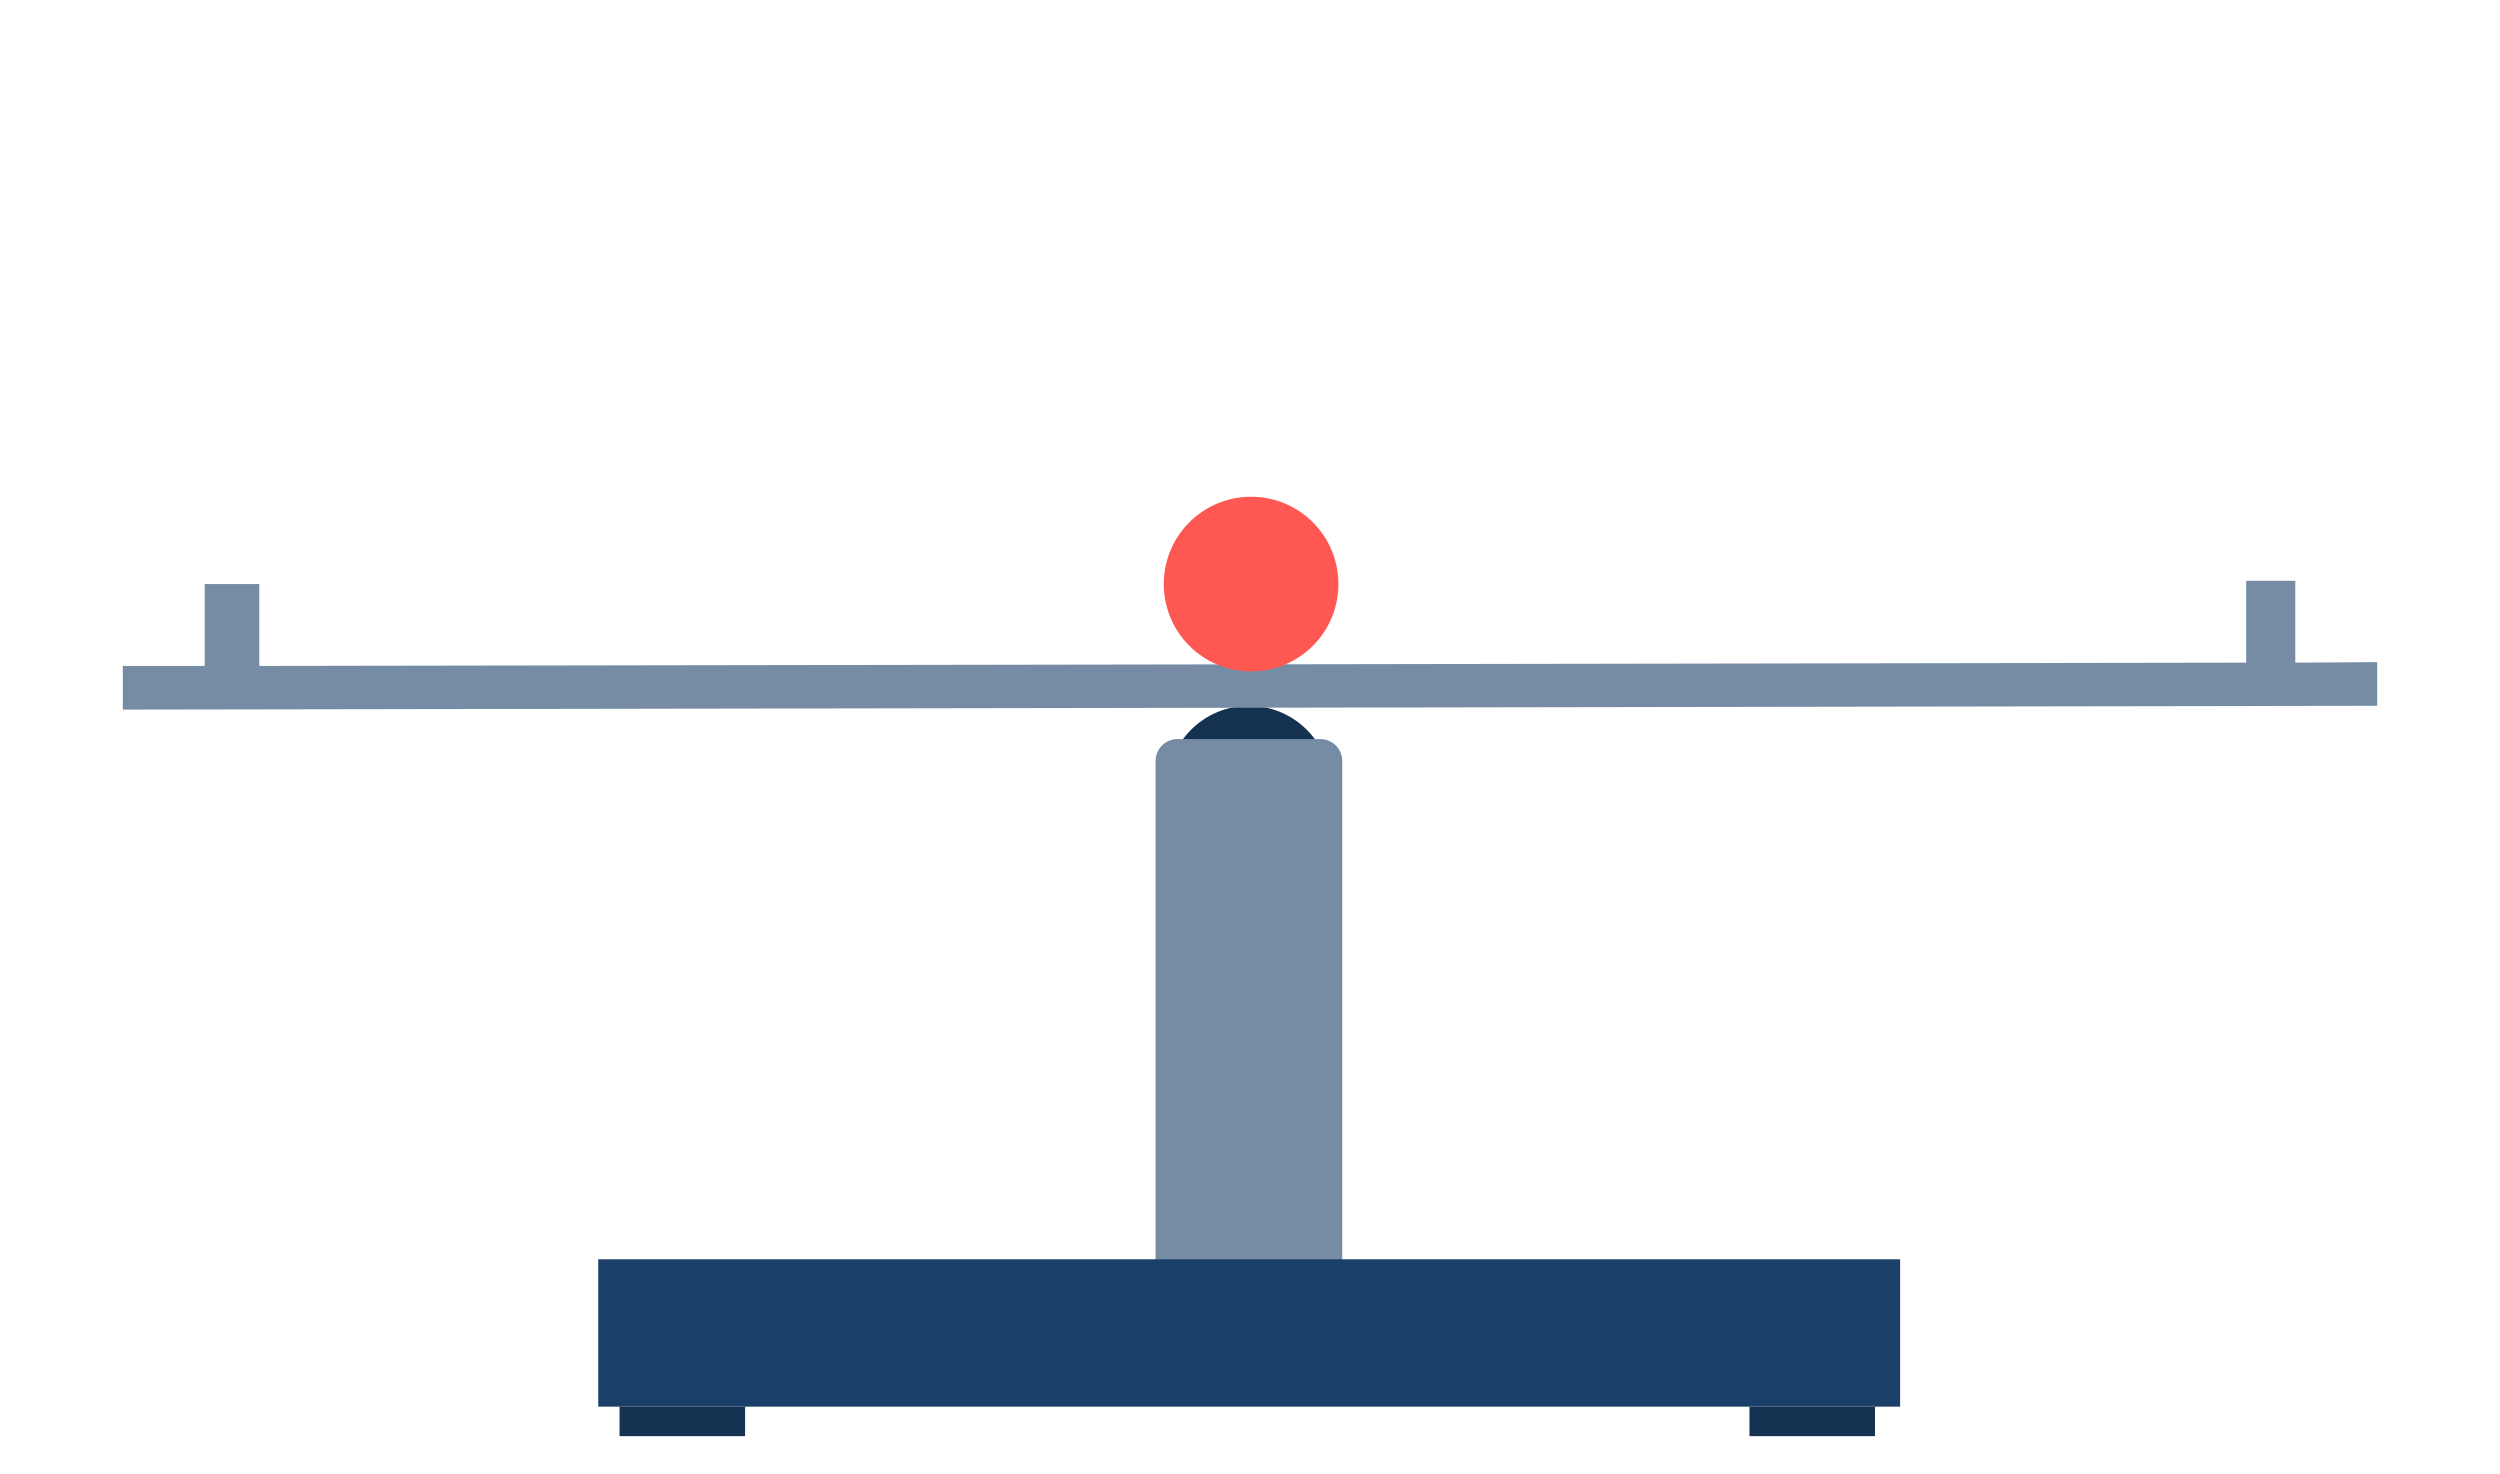
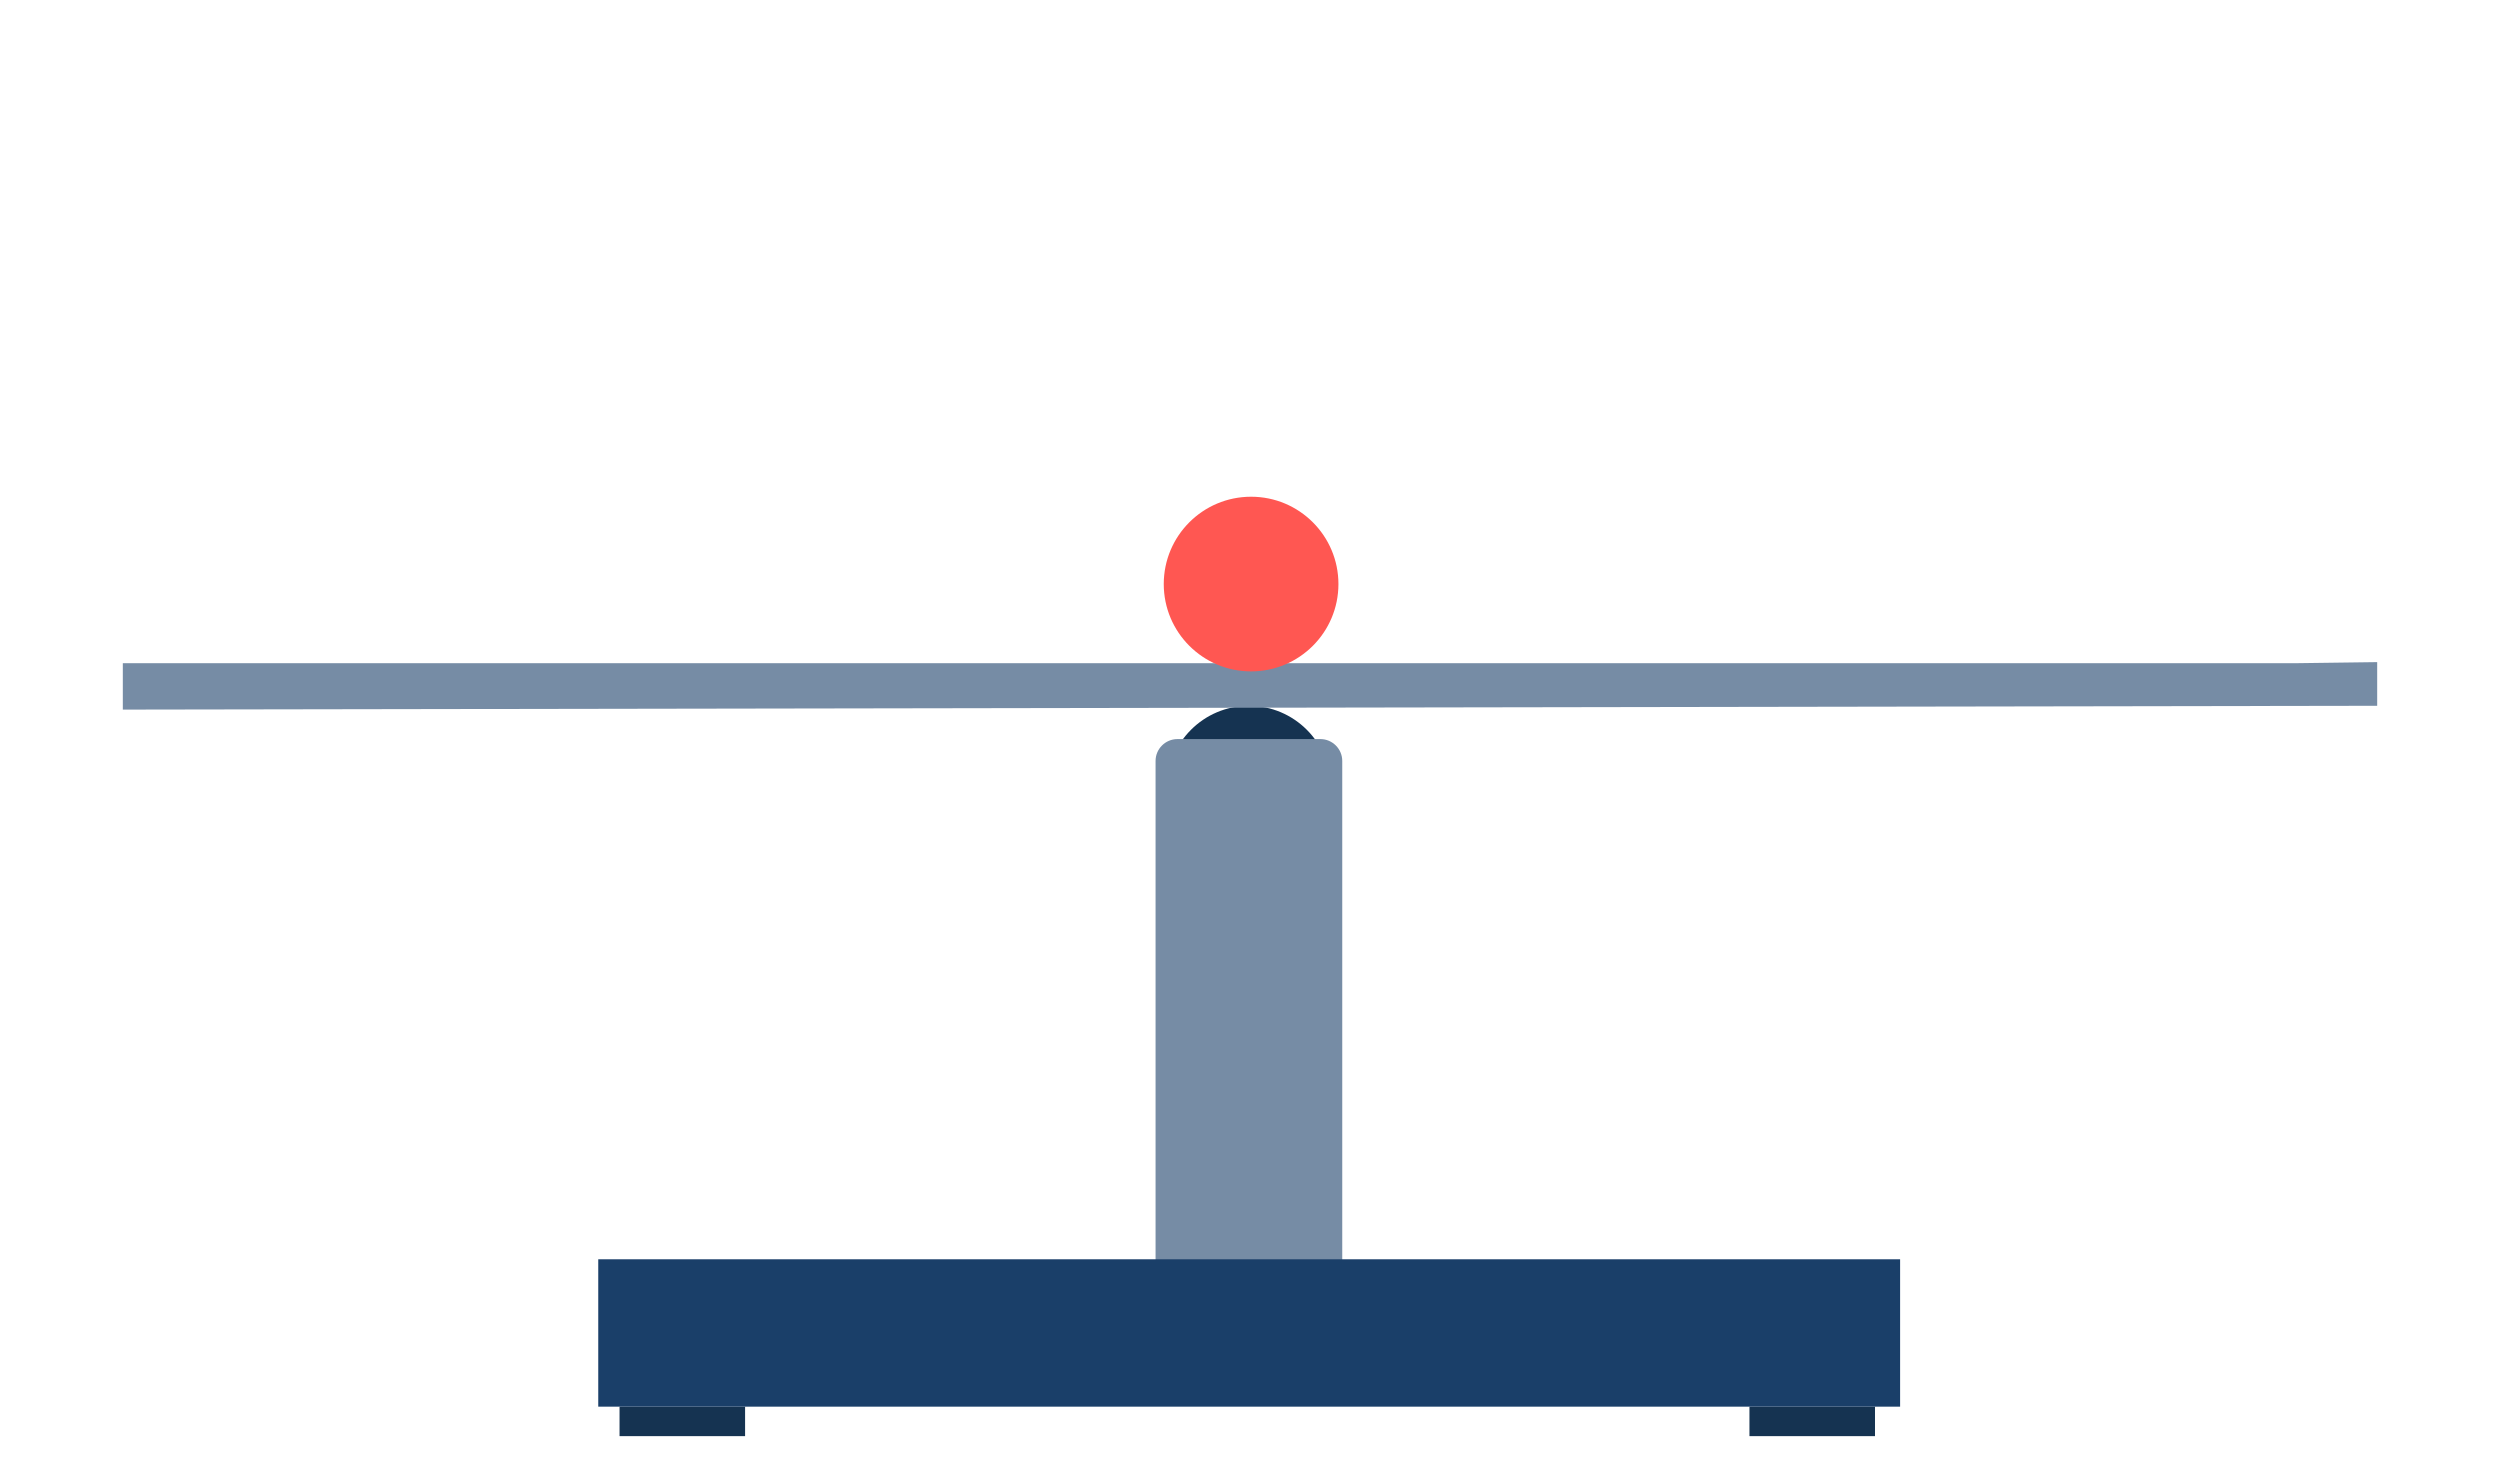
<svg xmlns="http://www.w3.org/2000/svg" width="458" height="270" viewBox="0 0 458 270" fill="none">
  <g id="beamAndBall">
    <g id="base">
      <path id="XMLID 111" d="M136.5 257.7H113.5V263.1H136.5V257.7Z" fill="#153351" />
      <path id="XMLID 123" d="M343.5 257.7H320.5V263.1H343.5V257.7Z" fill="#153351" />
      <path id="XMLID 126" d="M228.8 159.3C237.084 159.3 243.8 152.584 243.8 144.3C243.8 136.016 237.084 129.3 228.8 129.3C220.516 129.3 213.8 136.016 213.8 144.3C213.8 152.584 220.516 159.3 228.8 159.3Z" fill="#153351" />
      <path id="XMLID 121" d="M241.9 237.2H215.7C213.5 237.2 211.7 235.4 211.7 233.2V139.4C211.7 137.2 213.5 135.4 215.7 135.4H241.9C244.1 135.4 245.9 137.2 245.9 139.4V233.2C245.9 235.4 244.2 237.2 241.9 237.2Z" fill="#768CA5" />
      <path id="XMLID 107" d="M348.1 230.7H109.6V257.7H348.1V230.7Z" fill="#1A3F69" />
    </g>
    <g id="platform" style="transform-origin: center;">
-       <path id="beam" d="M420.5 121.4V106.4H411.5V121.4L47.5 122V107H37.5V122H22.5V130L435.5 129.3V121.3L420.5 121.4Z" fill="#768CA5" />
+       <path id="beam" d="M 420.5 121.5 H 22.5 V 130 L 435.5 129.3 V 121.3 Z" fill="#768CA5" />
      <g id="ball">
        <path d="M229.2 123C238.037 123 245.2 115.837 245.2 107C245.2 98.163 238.037 91 229.2 91C220.363 91 213.2 98.163 213.2 107C213.2 115.837 220.363 123 229.2 123Z" fill="#FF5752" />
      </g>
    </g>
  </g>
</svg>
